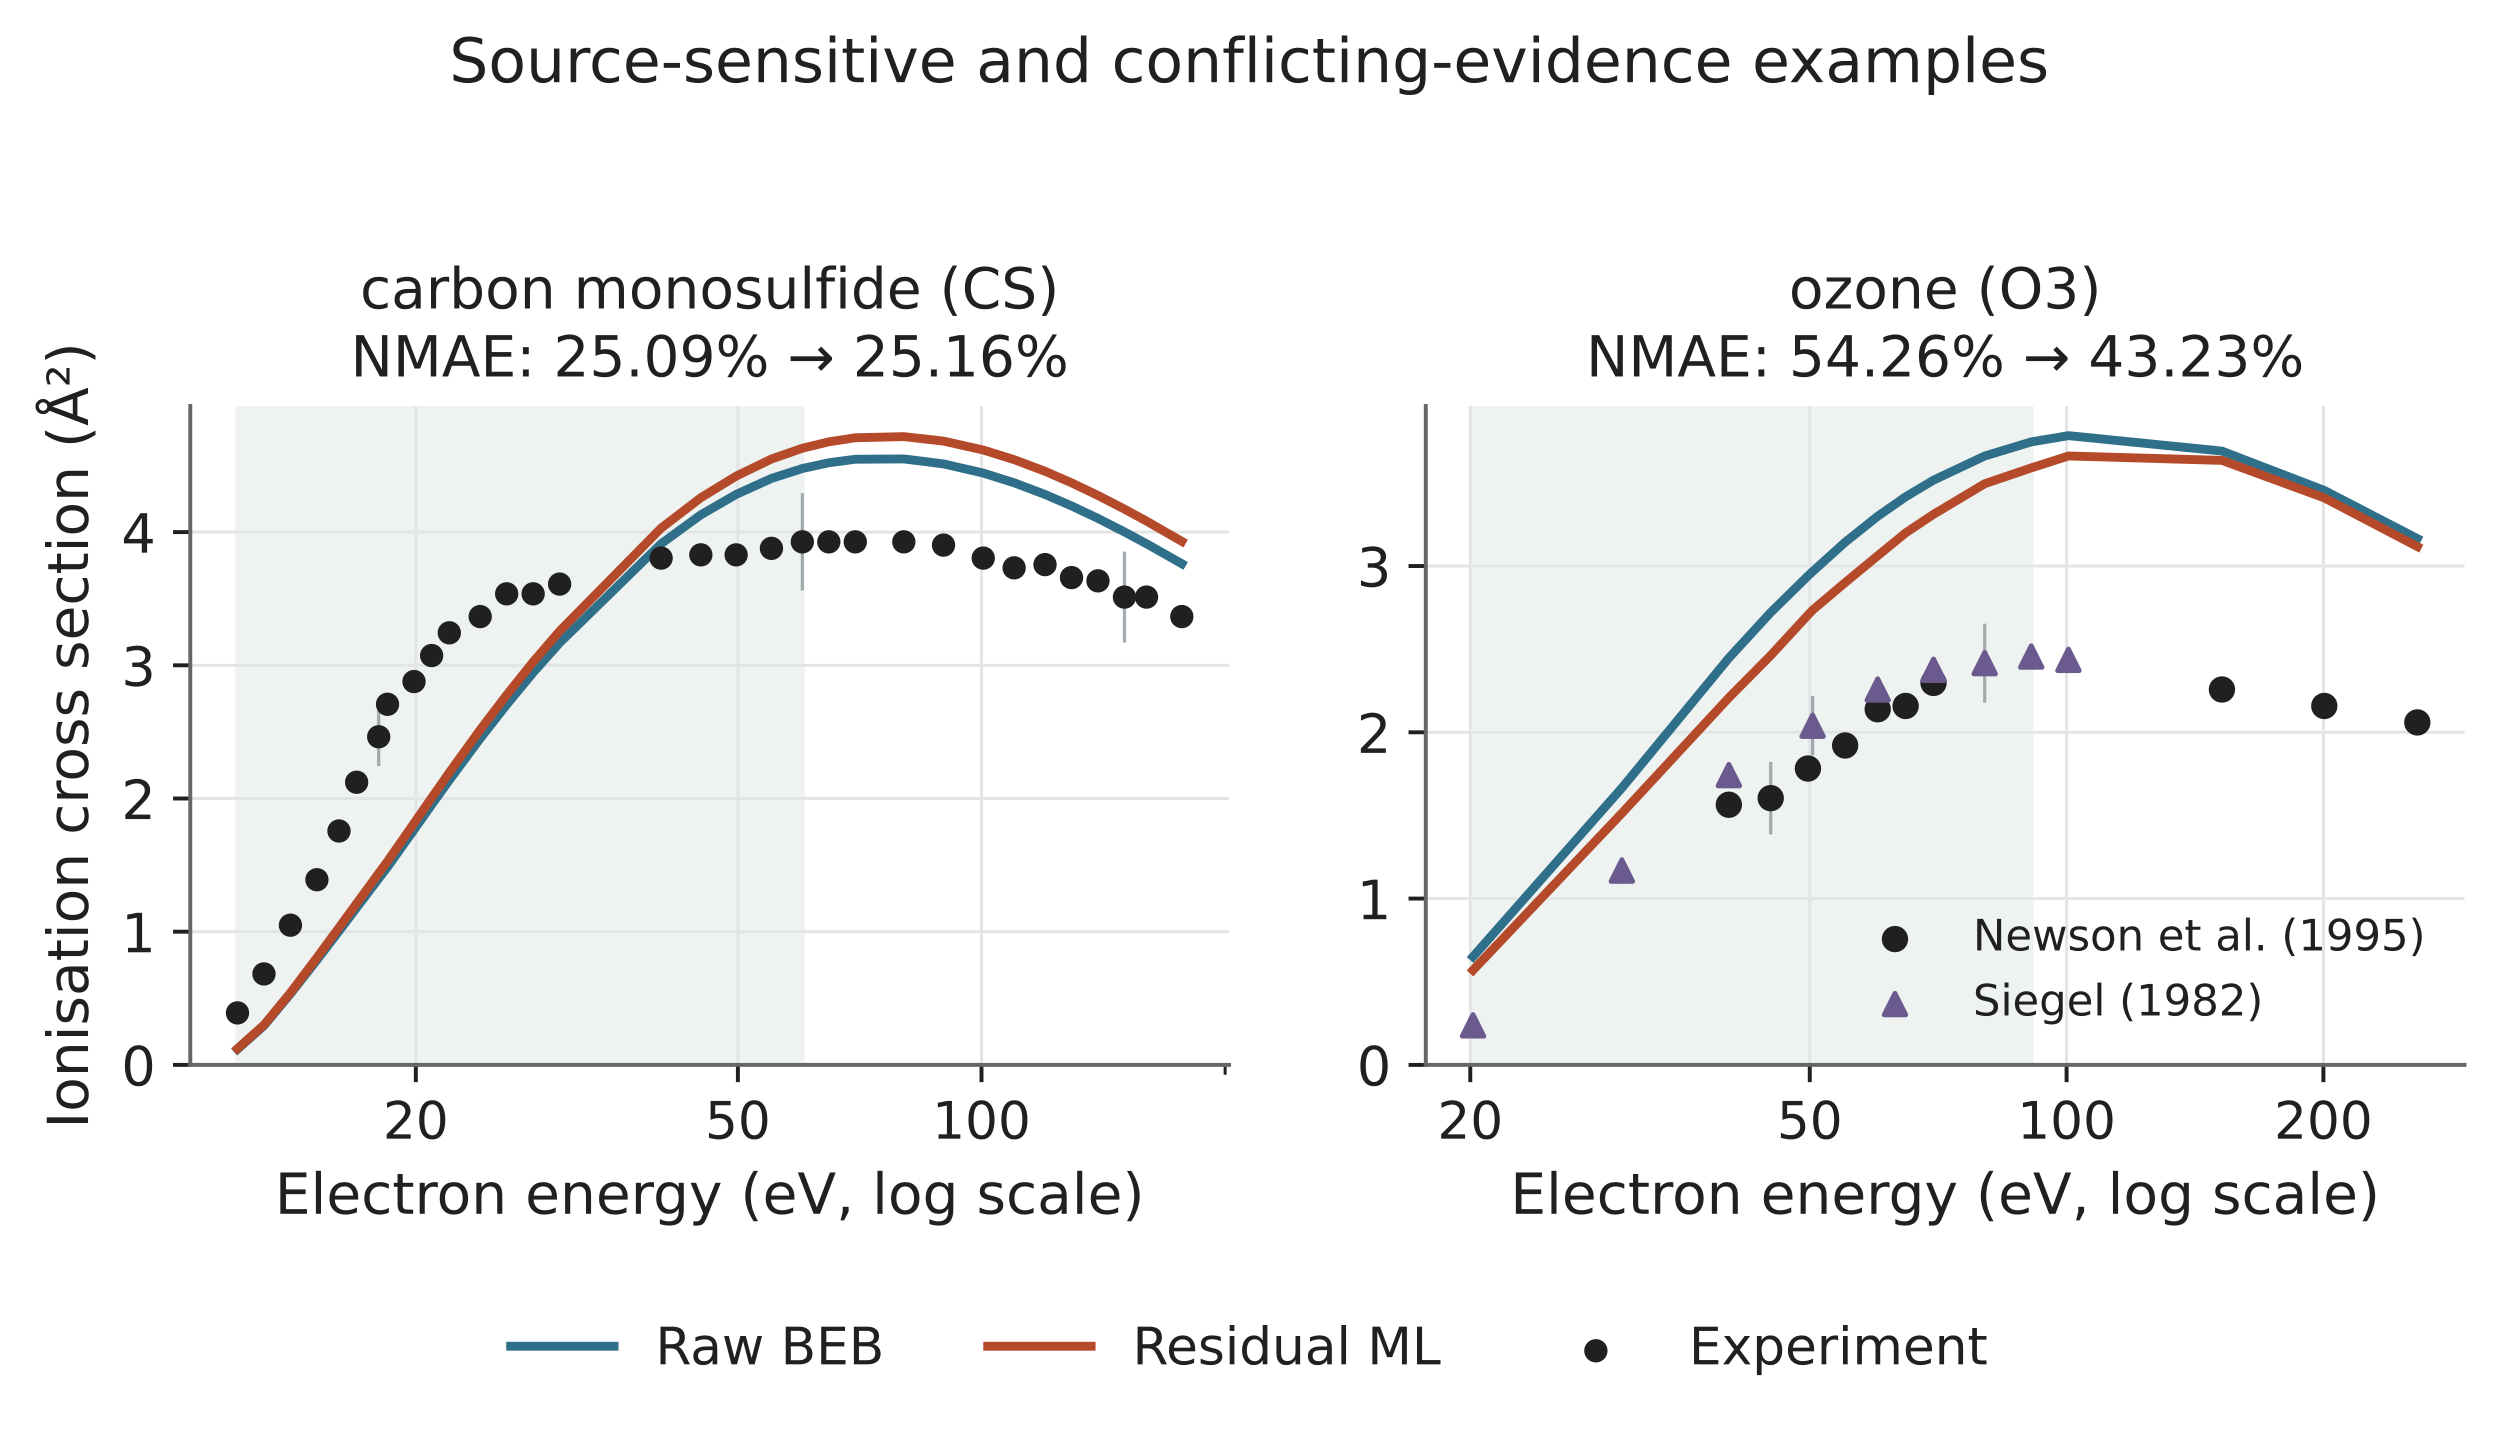
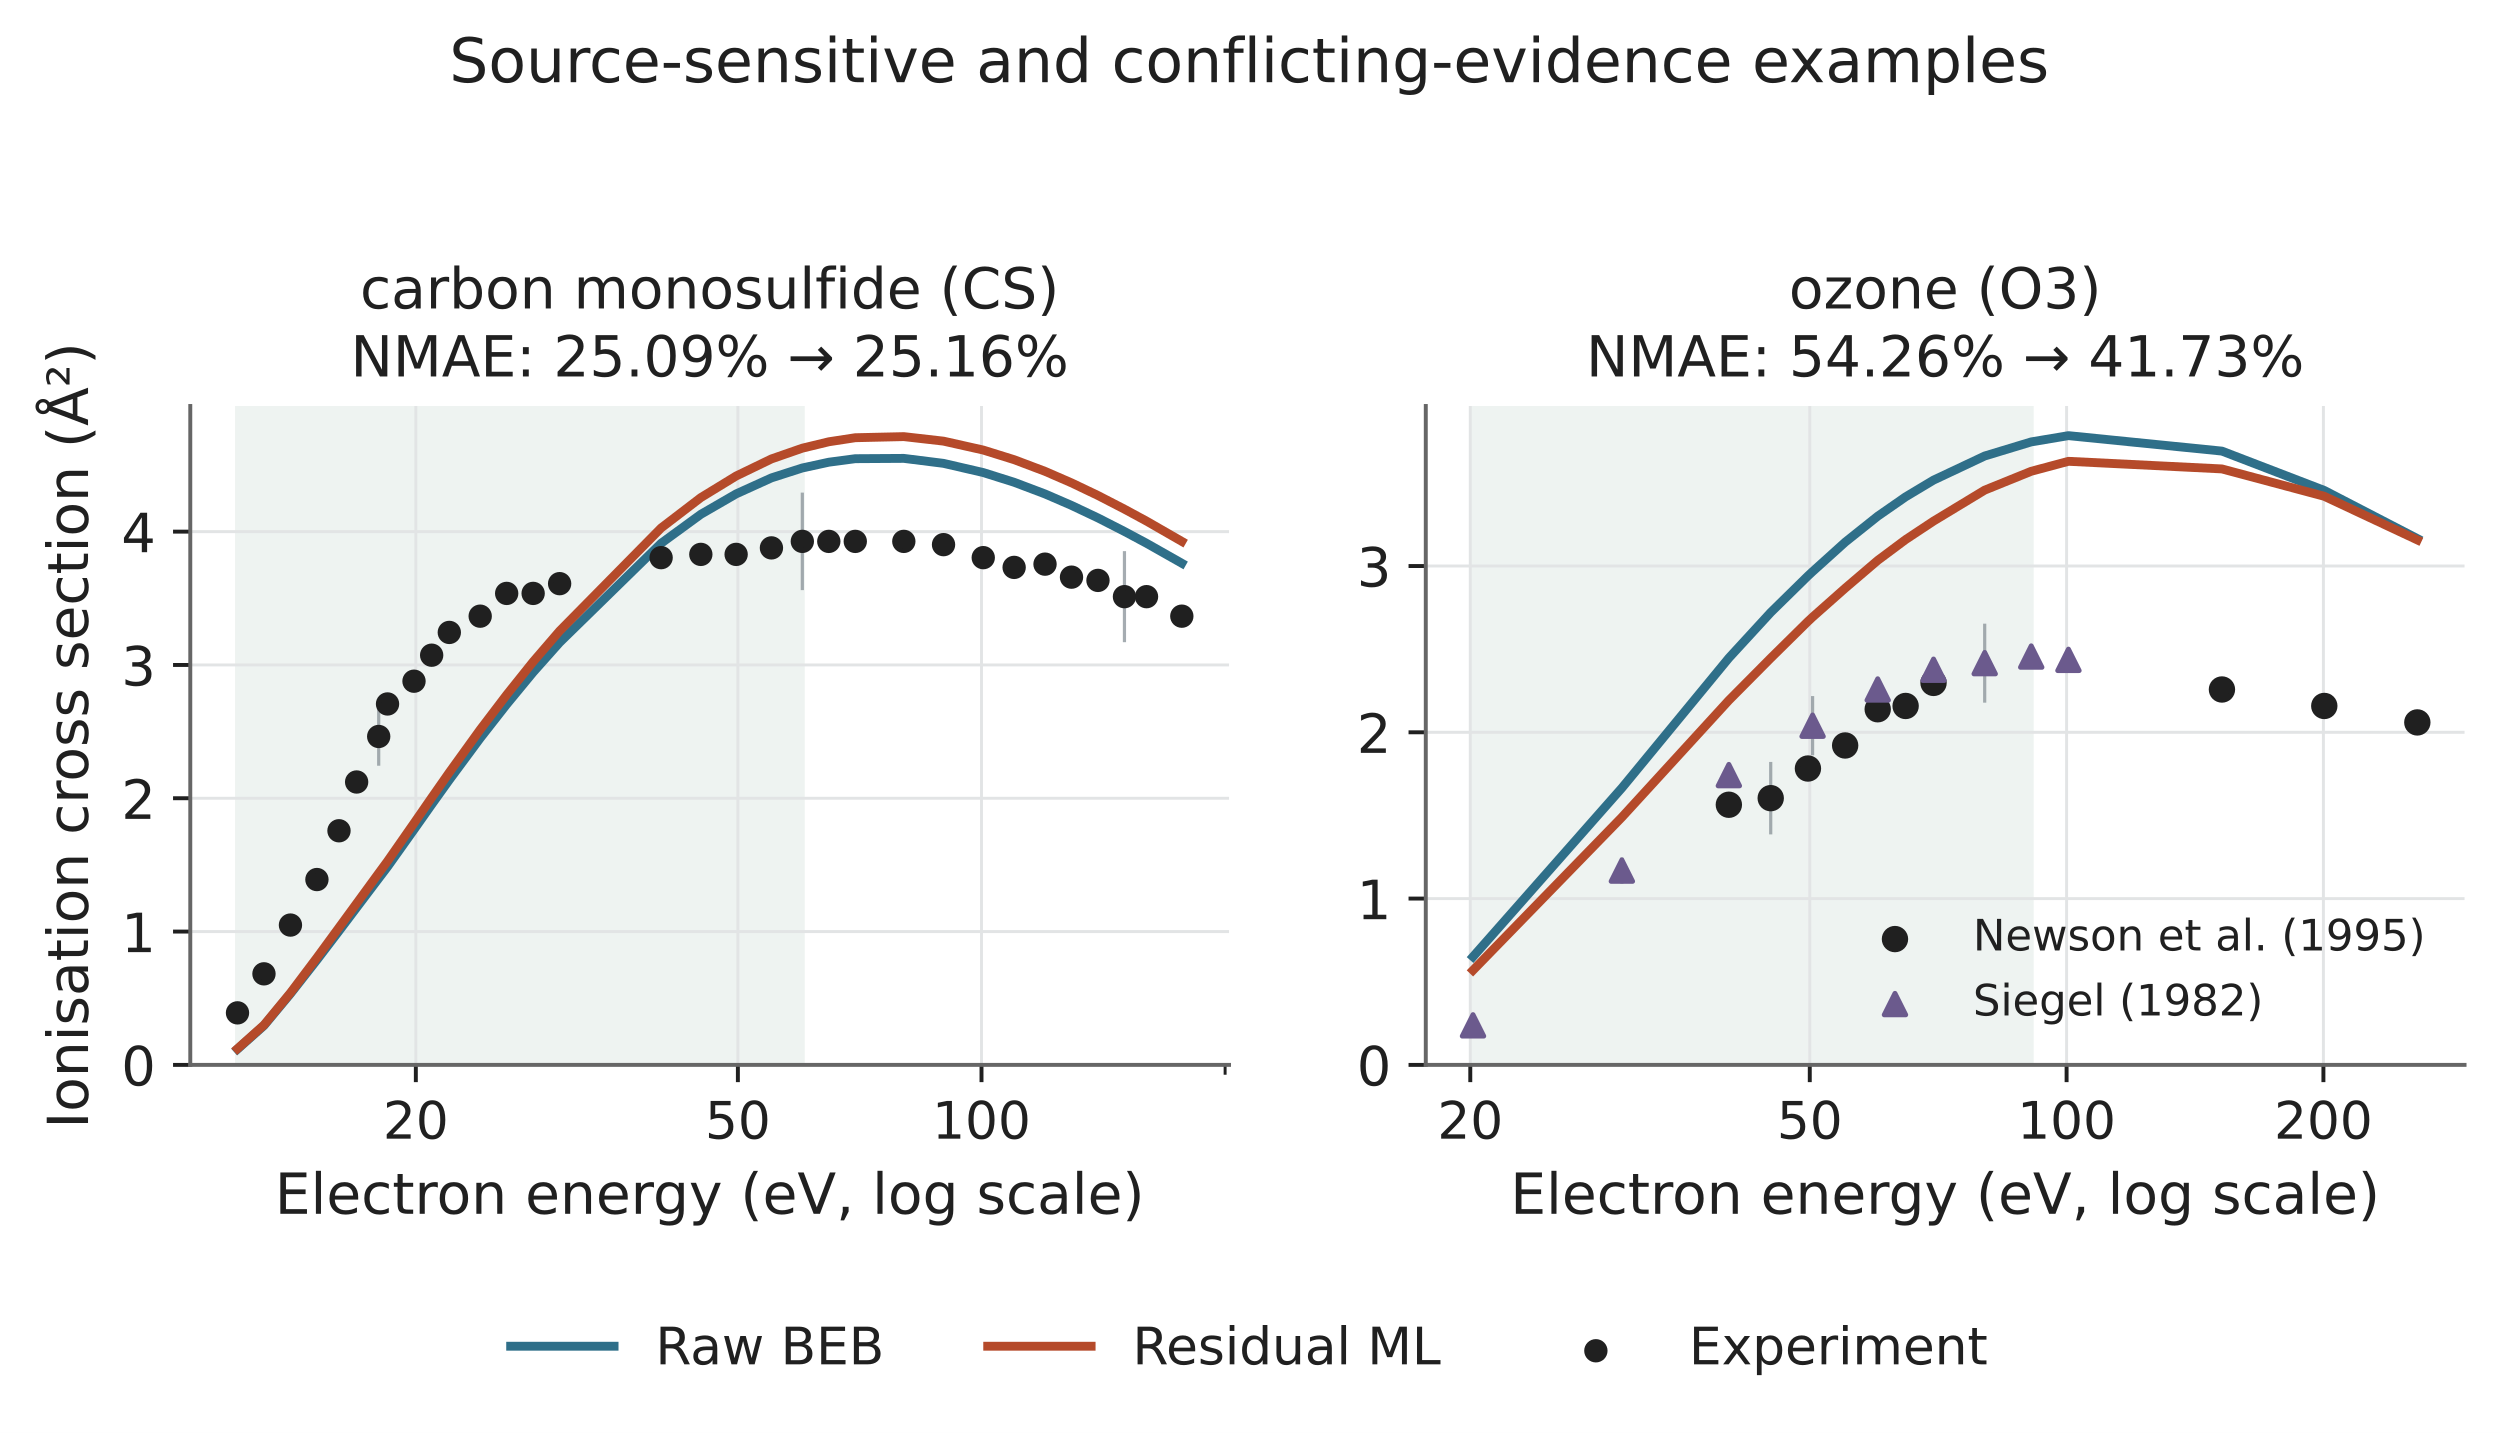
<svg xmlns="http://www.w3.org/2000/svg" xmlns:xlink="http://www.w3.org/1999/xlink" width="507.634pt" height="290.958pt" viewBox="0 0 507.634 290.958" version="1.1">
  <defs>
    <style type="text/css">*{stroke-linejoin: round; stroke-linecap: butt}</style>
  </defs>
  <g id="figure_1">
    <g id="patch_1">
      <path d="M 0 290.958  L 507.634 290.958  L 507.634 0  L 0 0  z " style="fill: #ffffff" />
    </g>
    <g id="axes_1">
      <g id="patch_2">
        <path d="M 38.637 216.228  L 249.56 216.228  L 249.56 82.439  L 38.637 82.439  z " style="fill: #ffffff" />
      </g>
      <g id="patch_3">
-         <path d="M 48.224 216.228  L 162.915 216.228  L 162.915 82.439  L 48.224 82.439  z " clip-path="url(#pb1ad478a74)" style="fill: #eef3f1; stroke: #eef3f1; stroke-linejoin: miter" />
+         <path d="M 48.224 216.228  L 162.915 216.228  L 162.915 82.439  L 48.224 82.439  z " clip-path="url(#pb94eabcd20)" style="fill: #eef3f1; stroke: #eef3f1; stroke-linejoin: miter" />
      </g>
      <g id="matplotlib.axis_1">
        <g id="xtick_1">
          <g id="line2d_1">
-             <path d="M 84.437 216.228  L 84.437 82.439  " clip-path="url(#pb1ad478a74)" style="fill: none; stroke: #e2e4e5; stroke-width: 0.6; stroke-linecap: square" />
+             <path d="M 84.437 216.228  L 84.437 82.439  " clip-path="url(#pb94eabcd20)" style="fill: none; stroke: #e2e4e5; stroke-width: 0.6; stroke-linecap: square" />
          </g>
          <g id="line2d_2">
            <defs>
-               <path id="m451ec11ebb" d="M 0 0  L 0 3.5  " style="stroke: #202020; stroke-width: 0.8" />
+               <path id="m5335be961b" d="M 0 0  L 0 3.5  " style="stroke: #202020; stroke-width: 0.8" />
            </defs>
            <g>
-               <use xlink:href="#m451ec11ebb" x="84.437" y="216.228" style="fill: #202020; stroke: #202020; stroke-width: 0.8" />
+               <use xlink:href="#m5335be961b" x="84.437" y="216.228" style="fill: #202020; stroke: #202020; stroke-width: 0.8" />
            </g>
          </g>
          <g id="text_1">
            <text style="font-size: 10.5px; font-family: 'DejaVu Sans'; text-anchor: middle; fill: #202020" x="84.437" y="231.206" transform="rotate(-0 84.43706 231.2055)">20</text>
          </g>
        </g>
        <g id="xtick_2">
          <g id="line2d_3">
-             <path d="M 149.829 216.228  L 149.829 82.439  " clip-path="url(#pb1ad478a74)" style="fill: none; stroke: #e2e4e5; stroke-width: 0.6; stroke-linecap: square" />
+             <path d="M 149.829 216.228  L 149.829 82.439  " clip-path="url(#pb94eabcd20)" style="fill: none; stroke: #e2e4e5; stroke-width: 0.6; stroke-linecap: square" />
          </g>
          <g id="line2d_4">
            <g>
-               <use xlink:href="#m451ec11ebb" x="149.829" y="216.228" style="fill: #202020; stroke: #202020; stroke-width: 0.8" />
+               <use xlink:href="#m5335be961b" x="149.829" y="216.228" style="fill: #202020; stroke: #202020; stroke-width: 0.8" />
            </g>
          </g>
          <g id="text_2">
            <text style="font-size: 10.5px; font-family: 'DejaVu Sans'; text-anchor: middle; fill: #202020" x="149.829" y="231.206" transform="rotate(-0 149.8294 231.2055)">50</text>
          </g>
        </g>
        <g id="xtick_3">
          <g id="line2d_5">
-             <path d="M 199.297 216.228  L 199.297 82.439  " clip-path="url(#pb1ad478a74)" style="fill: none; stroke: #e2e4e5; stroke-width: 0.6; stroke-linecap: square" />
+             <path d="M 199.297 216.228  L 199.297 82.439  " clip-path="url(#pb94eabcd20)" style="fill: none; stroke: #e2e4e5; stroke-width: 0.6; stroke-linecap: square" />
          </g>
          <g id="line2d_6">
            <g>
-               <use xlink:href="#m451ec11ebb" x="199.297" y="216.228" style="fill: #202020; stroke: #202020; stroke-width: 0.8" />
+               <use xlink:href="#m5335be961b" x="199.297" y="216.228" style="fill: #202020; stroke: #202020; stroke-width: 0.8" />
            </g>
          </g>
          <g id="text_3">
            <text style="font-size: 10.5px; font-family: 'DejaVu Sans'; text-anchor: middle; fill: #202020" x="199.297" y="231.206" transform="rotate(-0 199.2968 231.2055)">100</text>
          </g>
        </g>
        <g id="xtick_4">
          <g id="line2d_7">
            <defs>
-               <path id="m4d60219c49" d="M 0 0  L 0 2  " style="stroke: #202020; stroke-width: 0.6" />
+               <path id="m04a92b3857" d="M 0 0  L 0 2  " style="stroke: #202020; stroke-width: 0.6" />
            </defs>
            <g>
-               <use xlink:href="#m4d60219c49" x="248.764" y="216.228" style="fill: #202020; stroke: #202020; stroke-width: 0.6" />
+               <use xlink:href="#m04a92b3857" x="248.764" y="216.228" style="fill: #202020; stroke: #202020; stroke-width: 0.6" />
            </g>
          </g>
        </g>
        <g id="text_4">
          <text style="font-size: 11.5px; font-family: 'DejaVu Sans'; text-anchor: middle; fill: #202020" x="144.099" y="246.466" transform="rotate(-0 144.0985 246.4662)">Electron energy (eV, log scale)</text>
        </g>
      </g>
      <g id="matplotlib.axis_2">
        <g id="ytick_1">
          <g id="line2d_8">
-             <path d="M 38.637 216.228  L 249.56 216.228  " clip-path="url(#pb1ad478a74)" style="fill: none; stroke: #e2e4e5; stroke-width: 0.6; stroke-linecap: square" />
+             <path d="M 38.637 216.228  L 249.56 216.228  " clip-path="url(#pb94eabcd20)" style="fill: none; stroke: #e2e4e5; stroke-width: 0.6; stroke-linecap: square" />
          </g>
          <g id="line2d_9">
            <defs>
-               <path id="mdf260be64e" d="M 0 0  L -3.5 0  " style="stroke: #202020; stroke-width: 0.8" />
+               <path id="m32a1f7af28" d="M 0 0  L -3.5 0  " style="stroke: #202020; stroke-width: 0.8" />
            </defs>
            <g>
-               <use xlink:href="#mdf260be64e" x="38.637" y="216.228" style="fill: #202020; stroke: #202020; stroke-width: 0.8" />
+               <use xlink:href="#m32a1f7af28" x="38.637" y="216.228" style="fill: #202020; stroke: #202020; stroke-width: 0.8" />
            </g>
          </g>
          <g id="text_5">
            <text style="font-size: 11px; font-family: 'DejaVu Sans'; text-anchor: end; fill: #202020" x="31.637" y="220.407" transform="rotate(-0 31.63668 220.4067)">0</text>
          </g>
        </g>
        <g id="ytick_2">
          <g id="line2d_10">
-             <path d="M 38.637 189.183  L 249.56 189.183  " clip-path="url(#pb1ad478a74)" style="fill: none; stroke: #e2e4e5; stroke-width: 0.6; stroke-linecap: square" />
+             <path d="M 38.637 189.158  L 249.56 189.158  " clip-path="url(#pb94eabcd20)" style="fill: none; stroke: #e2e4e5; stroke-width: 0.6; stroke-linecap: square" />
          </g>
          <g id="line2d_11">
            <g>
-               <use xlink:href="#mdf260be64e" x="38.637" y="189.183" style="fill: #202020; stroke: #202020; stroke-width: 0.8" />
+               <use xlink:href="#m32a1f7af28" x="38.637" y="189.158" style="fill: #202020; stroke: #202020; stroke-width: 0.8" />
            </g>
          </g>
          <g id="text_6">
-             <text style="font-size: 11px; font-family: 'DejaVu Sans'; text-anchor: end; fill: #202020" x="31.637" y="193.361" transform="rotate(-0 31.63668 193.3615)">1</text>
+             <text style="font-size: 11px; font-family: 'DejaVu Sans'; text-anchor: end; fill: #202020" x="31.637" y="193.337" transform="rotate(-0 31.63668 193.3372)">1</text>
          </g>
        </g>
        <g id="ytick_3">
          <g id="line2d_12">
-             <path d="M 38.637 162.138  L 249.56 162.138  " clip-path="url(#pb1ad478a74)" style="fill: none; stroke: #e2e4e5; stroke-width: 0.6; stroke-linecap: square" />
+             <path d="M 38.637 162.089  L 249.56 162.089  " clip-path="url(#pb94eabcd20)" style="fill: none; stroke: #e2e4e5; stroke-width: 0.6; stroke-linecap: square" />
          </g>
          <g id="line2d_13">
            <g>
-               <use xlink:href="#mdf260be64e" x="38.637" y="162.138" style="fill: #202020; stroke: #202020; stroke-width: 0.8" />
+               <use xlink:href="#m32a1f7af28" x="38.637" y="162.089" style="fill: #202020; stroke: #202020; stroke-width: 0.8" />
            </g>
          </g>
          <g id="text_7">
-             <text style="font-size: 11px; font-family: 'DejaVu Sans'; text-anchor: end; fill: #202020" x="31.637" y="166.316" transform="rotate(-0 31.63668 166.3163)">2</text>
+             <text style="font-size: 11px; font-family: 'DejaVu Sans'; text-anchor: end; fill: #202020" x="31.637" y="166.268" transform="rotate(-0 31.63668 166.2676)">2</text>
          </g>
        </g>
        <g id="ytick_4">
          <g id="line2d_14">
-             <path d="M 38.637 135.092  L 249.56 135.092  " clip-path="url(#pb1ad478a74)" style="fill: none; stroke: #e2e4e5; stroke-width: 0.6; stroke-linecap: square" />
+             <path d="M 38.637 135.019  L 249.56 135.019  " clip-path="url(#pb94eabcd20)" style="fill: none; stroke: #e2e4e5; stroke-width: 0.6; stroke-linecap: square" />
          </g>
          <g id="line2d_15">
            <g>
-               <use xlink:href="#mdf260be64e" x="38.637" y="135.092" style="fill: #202020; stroke: #202020; stroke-width: 0.8" />
+               <use xlink:href="#m32a1f7af28" x="38.637" y="135.019" style="fill: #202020; stroke: #202020; stroke-width: 0.8" />
            </g>
          </g>
          <g id="text_8">
-             <text style="font-size: 11px; font-family: 'DejaVu Sans'; text-anchor: end; fill: #202020" x="31.637" y="139.271" transform="rotate(-0 31.63668 139.2711)">3</text>
+             <text style="font-size: 11px; font-family: 'DejaVu Sans'; text-anchor: end; fill: #202020" x="31.637" y="139.198" transform="rotate(-0 31.63668 139.198)">3</text>
          </g>
        </g>
        <g id="ytick_5">
          <g id="line2d_16">
-             <path d="M 38.637 108.047  L 249.56 108.047  " clip-path="url(#pb1ad478a74)" style="fill: none; stroke: #e2e4e5; stroke-width: 0.6; stroke-linecap: square" />
+             <path d="M 38.637 107.95  L 249.56 107.95  " clip-path="url(#pb94eabcd20)" style="fill: none; stroke: #e2e4e5; stroke-width: 0.6; stroke-linecap: square" />
          </g>
          <g id="line2d_17">
            <g>
-               <use xlink:href="#mdf260be64e" x="38.637" y="108.047" style="fill: #202020; stroke: #202020; stroke-width: 0.8" />
+               <use xlink:href="#m32a1f7af28" x="38.637" y="107.95" style="fill: #202020; stroke: #202020; stroke-width: 0.8" />
            </g>
          </g>
          <g id="text_9">
-             <text style="font-size: 11px; font-family: 'DejaVu Sans'; text-anchor: end; fill: #202020" x="31.637" y="112.226" transform="rotate(-0 31.63668 112.2259)">4</text>
+             <text style="font-size: 11px; font-family: 'DejaVu Sans'; text-anchor: end; fill: #202020" x="31.637" y="112.128" transform="rotate(-0 31.63668 112.1285)">4</text>
          </g>
        </g>
        <g id="text_10">
          <text style="font-size: 11.5px; font-family: 'DejaVu Sans'; text-anchor: middle; fill: #202020" x="17.875" y="149.333" transform="rotate(-90 17.87523 149.3333)">Ionisation cross section (Å²)</text>
        </g>
      </g>
      <g id="line2d_18">
-         <path d="M 48.224 213.036  L 53.6 208.262  L 58.976 201.794  L 64.352 194.937  L 68.833 189.064  L 72.416 184.316  L 76.896 178.393  L 78.689 176.041  L 84.065 168.493  L 87.649 163.412  L 91.233 158.414  L 97.505 149.952  L 102.881 143.09  L 108.257 136.577  L 113.634 130.54  L 134.242 110.412  L 142.306 104.534  L 149.474 100.393  L 156.643 97.144  L 162.915 95.131  L 168.291 93.962  L 173.667 93.25  L 183.523 93.187  L 191.587 94.197  L 199.652 96.06  L 205.924 98.035  L 212.196 100.403  L 217.572 102.728  L 222.948 105.271  L 228.325 108.013  L 232.804 110.408  L 239.973 114.466  " clip-path="url(#pb1ad478a74)" style="fill: none; stroke: #2f6f89; stroke-width: 1.8; stroke-linecap: square" />
+         <path d="M 48.224 213.033  L 53.6 208.254  L 58.976 201.781  L 64.352 194.917  L 68.833 189.039  L 72.416 184.288  L 76.896 178.359  L 78.689 176.005  L 84.065 168.45  L 87.649 163.364  L 91.233 158.362  L 97.505 149.892  L 102.881 143.025  L 108.257 136.505  L 113.634 130.462  L 134.242 110.316  L 142.306 104.434  L 149.474 100.289  L 156.643 97.037  L 162.915 95.022  L 168.291 93.852  L 173.667 93.139  L 183.523 93.076  L 191.587 94.087  L 199.652 95.952  L 205.924 97.928  L 212.196 100.298  L 217.572 102.626  L 222.948 105.171  L 228.325 107.916  L 232.804 110.313  L 239.973 114.374  " clip-path="url(#pb94eabcd20)" style="fill: none; stroke: #2f6f89; stroke-width: 1.8; stroke-linecap: square" />
      </g>
      <g id="line2d_19">
-         <path d="M 48.224 212.928  L 53.6 208.109  L 58.976 201.584  L 64.352 194.452  L 68.833 188.345  L 72.416 183.446  L 76.896 177.318  L 78.689 174.883  L 84.065 167.169  L 87.649 161.989  L 91.233 156.867  L 97.505 148.176  L 102.881 141.114  L 108.257 134.393  L 113.634 128.15  L 134.242 107.237  L 142.306 101.063  L 149.474 96.676  L 156.643 93.204  L 162.915 91.016  L 168.291 89.714  L 173.667 88.886  L 183.523 88.658  L 191.587 89.573  L 199.652 91.378  L 205.924 93.332  L 212.196 95.698  L 217.572 98.037  L 222.948 100.604  L 228.325 103.382  L 232.804 105.809  L 239.973 109.935  " clip-path="url(#pb1ad478a74)" style="fill: none; stroke: #b54a2a; stroke-width: 1.8; stroke-linecap: square" />
+         <path d="M 48.224 212.933  L 53.6 208.127  L 58.976 201.602  L 64.352 194.459  L 68.833 188.345  L 72.416 183.44  L 76.896 177.305  L 78.689 174.868  L 84.065 167.153  L 87.649 161.971  L 91.233 156.846  L 97.505 148.15  L 102.881 141.085  L 108.257 134.362  L 113.634 128.119  L 134.242 107.209  L 142.306 101.038  L 149.474 96.654  L 156.643 93.187  L 162.915 91.003  L 168.291 89.704  L 173.667 88.88  L 183.523 88.657  L 191.587 89.577  L 199.652 91.386  L 205.924 93.341  L 212.196 95.707  L 217.572 98.046  L 222.948 100.612  L 228.325 103.388  L 232.804 105.813  L 239.973 109.935  " clip-path="url(#pb94eabcd20)" style="fill: none; stroke: #b54a2a; stroke-width: 1.8; stroke-linecap: square" />
      </g>
      <g id="patch_4">
        <path d="M 38.637 216.228  L 38.637 82.439  " style="fill: none; stroke: #666666; stroke-width: 0.8; stroke-linejoin: miter; stroke-linecap: square" />
      </g>
      <g id="patch_5">
        <path d="M 38.637 216.228  L 249.56 216.228  " style="fill: none; stroke: #666666; stroke-width: 0.8; stroke-linejoin: miter; stroke-linecap: square" />
      </g>
      <g id="LineCollection_1">
-         <path d="M 76.896 155.541  L 76.896 143.668  " clip-path="url(#pb1ad478a74)" style="fill: none; stroke: #879097; stroke-opacity: 0.75; stroke-width: 0.65" />
-         <path d="M 162.915 119.921  L 162.915 100.131  " clip-path="url(#pb1ad478a74)" style="fill: none; stroke: #879097; stroke-opacity: 0.75; stroke-width: 0.65" />
-         <path d="M 228.325 130.475  L 228.325 112.005  " clip-path="url(#pb1ad478a74)" style="fill: none; stroke: #879097; stroke-opacity: 0.75; stroke-width: 0.65" />
-         <path d="M 239.973 125.858  L 239.973 124.538  " clip-path="url(#pb1ad478a74)" style="fill: none; stroke: #879097; stroke-opacity: 0.75; stroke-width: 0.65" />
+         <path d="M 76.896 155.487  L 76.896 143.602  " clip-path="url(#pb94eabcd20)" style="fill: none; stroke: #879097; stroke-opacity: 0.75; stroke-width: 0.65" />
+         <path d="M 162.915 119.834  L 162.915 100.027  " clip-path="url(#pb94eabcd20)" style="fill: none; stroke: #879097; stroke-opacity: 0.75; stroke-width: 0.65" />
+         <path d="M 228.325 130.398  L 228.325 111.911  " clip-path="url(#pb94eabcd20)" style="fill: none; stroke: #879097; stroke-opacity: 0.75; stroke-width: 0.65" />
+         <path d="M 239.973 125.776  L 239.973 124.456  " clip-path="url(#pb94eabcd20)" style="fill: none; stroke: #879097; stroke-opacity: 0.75; stroke-width: 0.65" />
      </g>
      <g id="text_11">
        <text style="font-size: 11.5px; font-family: 'DejaVu Sans'; fill: #202020" transform="translate(73.10128 62.63643)">carbon monosulfide (CS)</text>
        <text style="font-size: 11.5px; font-family: 'DejaVu Sans'; fill: #202020" transform="translate(71.18222 76.43867)">NMAE: 25.09% → 25.16%</text>
      </g>
      <g id="PathCollection_1">
        <defs>
-           <path id="m3906316125" d="M 0 1.871  C 0.496 1.871 0.972 1.674 1.323 1.323  C 1.674 0.972 1.871 0.496 1.871 0  C 1.871 -0.496 1.674 -0.972 1.323 -1.323  C 0.972 -1.674 0.496 -1.871 0 -1.871  C -0.496 -1.871 -0.972 -1.674 -1.323 -1.323  C -1.674 -0.972 -1.871 -0.496 -1.871 0  C -1.871 0.496 -1.674 0.972 -1.323 1.323  C -0.972 1.674 -0.496 1.871 0 1.871  z " style="stroke: #202020" />
+           <path id="m51b4a40441" d="M 0 1.871  C 0.496 1.871 0.972 1.674 1.323 1.323  C 1.674 0.972 1.871 0.496 1.871 0  C 1.871 -0.496 1.674 -0.972 1.323 -1.323  C 0.972 -1.674 0.496 -1.871 0 -1.871  C -0.496 -1.871 -0.972 -1.674 -1.323 -1.323  C -1.674 -0.972 -1.871 -0.496 -1.871 0  C -1.871 0.496 -1.674 0.972 -1.323 1.323  C -0.972 1.674 -0.496 1.871 0 1.871  z " style="stroke: #202020" />
        </defs>
-         <g clip-path="url(#pb1ad478a74)">
-           <use xlink:href="#m3906316125" x="48.224" y="205.674" style="fill: #202020; stroke: #202020" />
-           <use xlink:href="#m3906316125" x="53.6" y="197.758" style="fill: #202020; stroke: #202020" />
-           <use xlink:href="#m3906316125" x="58.976" y="187.864" style="fill: #202020; stroke: #202020" />
-           <use xlink:href="#m3906316125" x="64.352" y="178.629" style="fill: #202020; stroke: #202020" />
-           <use xlink:href="#m3906316125" x="68.833" y="168.734" style="fill: #202020; stroke: #202020" />
-           <use xlink:href="#m3906316125" x="72.416" y="158.839" style="fill: #202020; stroke: #202020" />
-           <use xlink:href="#m3906316125" x="76.896" y="149.605" style="fill: #202020; stroke: #202020" />
-           <use xlink:href="#m3906316125" x="78.689" y="143.008" style="fill: #202020; stroke: #202020" />
-           <use xlink:href="#m3906316125" x="84.065" y="138.391" style="fill: #202020; stroke: #202020" />
-           <use xlink:href="#m3906316125" x="87.649" y="133.113" style="fill: #202020; stroke: #202020" />
-           <use xlink:href="#m3906316125" x="91.233" y="128.496" style="fill: #202020; stroke: #202020" />
-           <use xlink:href="#m3906316125" x="97.505" y="125.198" style="fill: #202020; stroke: #202020" />
-           <use xlink:href="#m3906316125" x="102.881" y="120.58" style="fill: #202020; stroke: #202020" />
-           <use xlink:href="#m3906316125" x="108.257" y="120.58" style="fill: #202020; stroke: #202020" />
-           <use xlink:href="#m3906316125" x="113.634" y="118.601" style="fill: #202020; stroke: #202020" />
-           <use xlink:href="#m3906316125" x="134.242" y="113.324" style="fill: #202020; stroke: #202020" />
-           <use xlink:href="#m3906316125" x="142.306" y="112.665" style="fill: #202020; stroke: #202020" />
-           <use xlink:href="#m3906316125" x="149.474" y="112.665" style="fill: #202020; stroke: #202020" />
-           <use xlink:href="#m3906316125" x="156.643" y="111.345" style="fill: #202020; stroke: #202020" />
-           <use xlink:href="#m3906316125" x="162.915" y="110.026" style="fill: #202020; stroke: #202020" />
-           <use xlink:href="#m3906316125" x="168.291" y="110.026" style="fill: #202020; stroke: #202020" />
-           <use xlink:href="#m3906316125" x="173.667" y="110.026" style="fill: #202020; stroke: #202020" />
-           <use xlink:href="#m3906316125" x="183.523" y="110.026" style="fill: #202020; stroke: #202020" />
-           <use xlink:href="#m3906316125" x="191.587" y="110.686" style="fill: #202020; stroke: #202020" />
-           <use xlink:href="#m3906316125" x="199.652" y="113.324" style="fill: #202020; stroke: #202020" />
-           <use xlink:href="#m3906316125" x="205.924" y="115.303" style="fill: #202020; stroke: #202020" />
-           <use xlink:href="#m3906316125" x="212.196" y="114.643" style="fill: #202020; stroke: #202020" />
-           <use xlink:href="#m3906316125" x="217.572" y="117.282" style="fill: #202020; stroke: #202020" />
-           <use xlink:href="#m3906316125" x="222.948" y="117.942" style="fill: #202020; stroke: #202020" />
-           <use xlink:href="#m3906316125" x="228.325" y="121.24" style="fill: #202020; stroke: #202020" />
-           <use xlink:href="#m3906316125" x="232.804" y="121.24" style="fill: #202020; stroke: #202020" />
-           <use xlink:href="#m3906316125" x="239.973" y="125.198" style="fill: #202020; stroke: #202020" />
+         <g clip-path="url(#pb94eabcd20)">
+           <use xlink:href="#m51b4a40441" x="48.224" y="205.664" style="fill: #202020; stroke: #202020" />
+           <use xlink:href="#m51b4a40441" x="53.6" y="197.741" style="fill: #202020; stroke: #202020" />
+           <use xlink:href="#m51b4a40441" x="58.976" y="187.838" style="fill: #202020; stroke: #202020" />
+           <use xlink:href="#m51b4a40441" x="64.352" y="178.595" style="fill: #202020; stroke: #202020" />
+           <use xlink:href="#m51b4a40441" x="68.833" y="168.691" style="fill: #202020; stroke: #202020" />
+           <use xlink:href="#m51b4a40441" x="72.416" y="158.788" style="fill: #202020; stroke: #202020" />
+           <use xlink:href="#m51b4a40441" x="76.896" y="149.545" style="fill: #202020; stroke: #202020" />
+           <use xlink:href="#m51b4a40441" x="78.689" y="142.942" style="fill: #202020; stroke: #202020" />
+           <use xlink:href="#m51b4a40441" x="84.065" y="138.32" style="fill: #202020; stroke: #202020" />
+           <use xlink:href="#m51b4a40441" x="87.649" y="133.039" style="fill: #202020; stroke: #202020" />
+           <use xlink:href="#m51b4a40441" x="91.233" y="128.417" style="fill: #202020; stroke: #202020" />
+           <use xlink:href="#m51b4a40441" x="97.505" y="125.116" style="fill: #202020; stroke: #202020" />
+           <use xlink:href="#m51b4a40441" x="102.881" y="120.494" style="fill: #202020; stroke: #202020" />
+           <use xlink:href="#m51b4a40441" x="108.257" y="120.494" style="fill: #202020; stroke: #202020" />
+           <use xlink:href="#m51b4a40441" x="113.634" y="118.513" style="fill: #202020; stroke: #202020" />
+           <use xlink:href="#m51b4a40441" x="134.242" y="113.232" style="fill: #202020; stroke: #202020" />
+           <use xlink:href="#m51b4a40441" x="142.306" y="112.571" style="fill: #202020; stroke: #202020" />
+           <use xlink:href="#m51b4a40441" x="149.474" y="112.571" style="fill: #202020; stroke: #202020" />
+           <use xlink:href="#m51b4a40441" x="156.643" y="111.251" style="fill: #202020; stroke: #202020" />
+           <use xlink:href="#m51b4a40441" x="162.915" y="109.93" style="fill: #202020; stroke: #202020" />
+           <use xlink:href="#m51b4a40441" x="168.291" y="109.93" style="fill: #202020; stroke: #202020" />
+           <use xlink:href="#m51b4a40441" x="173.667" y="109.93" style="fill: #202020; stroke: #202020" />
+           <use xlink:href="#m51b4a40441" x="183.523" y="109.93" style="fill: #202020; stroke: #202020" />
+           <use xlink:href="#m51b4a40441" x="191.587" y="110.591" style="fill: #202020; stroke: #202020" />
+           <use xlink:href="#m51b4a40441" x="199.652" y="113.232" style="fill: #202020; stroke: #202020" />
+           <use xlink:href="#m51b4a40441" x="205.924" y="115.212" style="fill: #202020; stroke: #202020" />
+           <use xlink:href="#m51b4a40441" x="212.196" y="114.552" style="fill: #202020; stroke: #202020" />
+           <use xlink:href="#m51b4a40441" x="217.572" y="117.193" style="fill: #202020; stroke: #202020" />
+           <use xlink:href="#m51b4a40441" x="222.948" y="117.853" style="fill: #202020; stroke: #202020" />
+           <use xlink:href="#m51b4a40441" x="228.325" y="121.154" style="fill: #202020; stroke: #202020" />
+           <use xlink:href="#m51b4a40441" x="232.804" y="121.154" style="fill: #202020; stroke: #202020" />
+           <use xlink:href="#m51b4a40441" x="239.973" y="125.116" style="fill: #202020; stroke: #202020" />
        </g>
      </g>
    </g>
    <g id="axes_2">
      <g id="patch_6">
        <path d="M 289.51 216.228  L 500.434 216.228  L 500.434 82.439  L 289.51 82.439  z " style="fill: #ffffff" />
      </g>
      <g id="patch_7">
-         <path d="M 299.098 216.228  L 412.447 216.228  L 412.447 82.439  L 299.098 82.439  z " clip-path="url(#pc94ae92666)" style="fill: #eef3f1; stroke: #eef3f1; stroke-linejoin: miter" />
+         <path d="M 299.098 216.228  L 412.447 216.228  L 412.447 82.439  L 299.098 82.439  z " clip-path="url(#p7144de1bd0)" style="fill: #eef3f1; stroke: #eef3f1; stroke-linejoin: miter" />
      </g>
      <g id="matplotlib.axis_3">
        <g id="xtick_5">
          <g id="line2d_20">
-             <path d="M 298.546 216.228  L 298.546 82.439  " clip-path="url(#pc94ae92666)" style="fill: none; stroke: #e2e4e5; stroke-width: 0.6; stroke-linecap: square" />
+             <path d="M 298.546 216.228  L 298.546 82.439  " clip-path="url(#p7144de1bd0)" style="fill: none; stroke: #e2e4e5; stroke-width: 0.6; stroke-linecap: square" />
          </g>
          <g id="line2d_21">
            <g>
-               <use xlink:href="#m451ec11ebb" x="298.546" y="216.228" style="fill: #202020; stroke: #202020; stroke-width: 0.8" />
+               <use xlink:href="#m5335be961b" x="298.546" y="216.228" style="fill: #202020; stroke: #202020; stroke-width: 0.8" />
            </g>
          </g>
          <g id="text_12">
            <text style="font-size: 10.5px; font-family: 'DejaVu Sans'; text-anchor: middle; fill: #202020" x="298.546" y="231.206" transform="rotate(-0 298.5457 231.2055)">20</text>
          </g>
        </g>
        <g id="xtick_6">
          <g id="line2d_22">
-             <path d="M 367.481 216.228  L 367.481 82.439  " clip-path="url(#pc94ae92666)" style="fill: none; stroke: #e2e4e5; stroke-width: 0.6; stroke-linecap: square" />
+             <path d="M 367.481 216.228  L 367.481 82.439  " clip-path="url(#p7144de1bd0)" style="fill: none; stroke: #e2e4e5; stroke-width: 0.6; stroke-linecap: square" />
          </g>
          <g id="line2d_23">
            <g>
-               <use xlink:href="#m451ec11ebb" x="367.481" y="216.228" style="fill: #202020; stroke: #202020; stroke-width: 0.8" />
+               <use xlink:href="#m5335be961b" x="367.481" y="216.228" style="fill: #202020; stroke: #202020; stroke-width: 0.8" />
            </g>
          </g>
          <g id="text_13">
            <text style="font-size: 10.5px; font-family: 'DejaVu Sans'; text-anchor: middle; fill: #202020" x="367.481" y="231.206" transform="rotate(-0 367.4814 231.2055)">50</text>
          </g>
        </g>
        <g id="xtick_7">
          <g id="line2d_24">
-             <path d="M 419.629 216.228  L 419.629 82.439  " clip-path="url(#pc94ae92666)" style="fill: none; stroke: #e2e4e5; stroke-width: 0.6; stroke-linecap: square" />
+             <path d="M 419.629 216.228  L 419.629 82.439  " clip-path="url(#p7144de1bd0)" style="fill: none; stroke: #e2e4e5; stroke-width: 0.6; stroke-linecap: square" />
          </g>
          <g id="line2d_25">
            <g>
-               <use xlink:href="#m451ec11ebb" x="419.629" y="216.228" style="fill: #202020; stroke: #202020; stroke-width: 0.8" />
+               <use xlink:href="#m5335be961b" x="419.629" y="216.228" style="fill: #202020; stroke: #202020; stroke-width: 0.8" />
            </g>
          </g>
          <g id="text_14">
            <text style="font-size: 10.5px; font-family: 'DejaVu Sans'; text-anchor: middle; fill: #202020" x="419.629" y="231.206" transform="rotate(-0 419.6292 231.2055)">100</text>
          </g>
        </g>
        <g id="xtick_8">
          <g id="line2d_26">
-             <path d="M 471.777 216.228  L 471.777 82.439  " clip-path="url(#pc94ae92666)" style="fill: none; stroke: #e2e4e5; stroke-width: 0.6; stroke-linecap: square" />
+             <path d="M 471.777 216.228  L 471.777 82.439  " clip-path="url(#p7144de1bd0)" style="fill: none; stroke: #e2e4e5; stroke-width: 0.6; stroke-linecap: square" />
          </g>
          <g id="line2d_27">
            <g>
-               <use xlink:href="#m451ec11ebb" x="471.777" y="216.228" style="fill: #202020; stroke: #202020; stroke-width: 0.8" />
+               <use xlink:href="#m5335be961b" x="471.777" y="216.228" style="fill: #202020; stroke: #202020; stroke-width: 0.8" />
            </g>
          </g>
          <g id="text_15">
            <text style="font-size: 10.5px; font-family: 'DejaVu Sans'; text-anchor: middle; fill: #202020" x="471.777" y="231.206" transform="rotate(-0 471.7771 231.2055)">200</text>
          </g>
        </g>
        <g id="text_16">
          <text style="font-size: 11.5px; font-family: 'DejaVu Sans'; text-anchor: middle; fill: #202020" x="394.972" y="246.466" transform="rotate(-0 394.9722 246.4662)">Electron energy (eV, log scale)</text>
        </g>
      </g>
      <g id="matplotlib.axis_4">
        <g id="ytick_6">
          <g id="line2d_28">
-             <path d="M 289.51 216.228  L 500.434 216.228  " clip-path="url(#pc94ae92666)" style="fill: none; stroke: #e2e4e5; stroke-width: 0.6; stroke-linecap: square" />
+             <path d="M 289.51 216.228  L 500.434 216.228  " clip-path="url(#p7144de1bd0)" style="fill: none; stroke: #e2e4e5; stroke-width: 0.6; stroke-linecap: square" />
          </g>
          <g id="line2d_29">
            <g>
-               <use xlink:href="#mdf260be64e" x="289.51" y="216.228" style="fill: #202020; stroke: #202020; stroke-width: 0.8" />
+               <use xlink:href="#m32a1f7af28" x="289.51" y="216.228" style="fill: #202020; stroke: #202020; stroke-width: 0.8" />
            </g>
          </g>
          <g id="text_17">
            <text style="font-size: 11px; font-family: 'DejaVu Sans'; text-anchor: end; fill: #202020" x="282.51" y="220.407" transform="rotate(-0 282.5103 220.4067)">0</text>
          </g>
        </g>
        <g id="ytick_7">
          <g id="line2d_30">
-             <path d="M 289.51 182.463  L 500.434 182.463  " clip-path="url(#pc94ae92666)" style="fill: none; stroke: #e2e4e5; stroke-width: 0.6; stroke-linecap: square" />
+             <path d="M 289.51 182.463  L 500.434 182.463  " clip-path="url(#p7144de1bd0)" style="fill: none; stroke: #e2e4e5; stroke-width: 0.6; stroke-linecap: square" />
          </g>
          <g id="line2d_31">
            <g>
-               <use xlink:href="#mdf260be64e" x="289.51" y="182.463" style="fill: #202020; stroke: #202020; stroke-width: 0.8" />
+               <use xlink:href="#m32a1f7af28" x="289.51" y="182.463" style="fill: #202020; stroke: #202020; stroke-width: 0.8" />
            </g>
          </g>
          <g id="text_18">
            <text style="font-size: 11px; font-family: 'DejaVu Sans'; text-anchor: end; fill: #202020" x="282.51" y="186.641" transform="rotate(-0 282.5103 186.6412)">1</text>
          </g>
        </g>
        <g id="ytick_8">
          <g id="line2d_32">
-             <path d="M 289.51 148.697  L 500.434 148.697  " clip-path="url(#pc94ae92666)" style="fill: none; stroke: #e2e4e5; stroke-width: 0.6; stroke-linecap: square" />
+             <path d="M 289.51 148.697  L 500.434 148.697  " clip-path="url(#p7144de1bd0)" style="fill: none; stroke: #e2e4e5; stroke-width: 0.6; stroke-linecap: square" />
          </g>
          <g id="line2d_33">
            <g>
-               <use xlink:href="#mdf260be64e" x="289.51" y="148.697" style="fill: #202020; stroke: #202020; stroke-width: 0.8" />
+               <use xlink:href="#m32a1f7af28" x="289.51" y="148.697" style="fill: #202020; stroke: #202020; stroke-width: 0.8" />
            </g>
          </g>
          <g id="text_19">
            <text style="font-size: 11px; font-family: 'DejaVu Sans'; text-anchor: end; fill: #202020" x="282.51" y="152.876" transform="rotate(-0 282.5103 152.8757)">2</text>
          </g>
        </g>
        <g id="ytick_9">
          <g id="line2d_34">
-             <path d="M 289.51 114.932  L 500.434 114.932  " clip-path="url(#pc94ae92666)" style="fill: none; stroke: #e2e4e5; stroke-width: 0.6; stroke-linecap: square" />
+             <path d="M 289.51 114.932  L 500.434 114.932  " clip-path="url(#p7144de1bd0)" style="fill: none; stroke: #e2e4e5; stroke-width: 0.6; stroke-linecap: square" />
          </g>
          <g id="line2d_35">
            <g>
-               <use xlink:href="#mdf260be64e" x="289.51" y="114.932" style="fill: #202020; stroke: #202020; stroke-width: 0.8" />
+               <use xlink:href="#m32a1f7af28" x="289.51" y="114.932" style="fill: #202020; stroke: #202020; stroke-width: 0.8" />
            </g>
          </g>
          <g id="text_20">
            <text style="font-size: 11px; font-family: 'DejaVu Sans'; text-anchor: end; fill: #202020" x="282.51" y="119.11" transform="rotate(-0 282.5103 119.1102)">3</text>
          </g>
        </g>
      </g>
      <g id="line2d_36">
-         <path d="M 299.098 194.266  L 329.324 160.004  L 351.049 133.61  L 359.551 124.357  L 367.107 116.939  L 368.052 116.061  L 374.664 110.094  L 381.276 104.817  L 386.943 100.882  L 392.611 97.487  L 403.001 92.592  L 412.447 89.727  L 420.004 88.459  L 451.174 91.599  L 471.955 99.584  L 490.847 109.366  " clip-path="url(#pc94ae92666)" style="fill: none; stroke: #2f6f89; stroke-width: 1.8; stroke-linecap: square" />
+         <path d="M 299.098 194.266  L 329.324 160.004  L 351.049 133.61  L 359.551 124.357  L 367.107 116.939  L 368.052 116.061  L 374.664 110.094  L 381.276 104.817  L 386.943 100.882  L 392.611 97.487  L 403.001 92.592  L 412.447 89.727  L 420.004 88.459  L 451.174 91.599  L 471.955 99.584  L 490.847 109.366  " clip-path="url(#p7144de1bd0)" style="fill: none; stroke: #2f6f89; stroke-width: 1.8; stroke-linecap: square" />
      </g>
      <g id="line2d_37">
-         <path d="M 299.098 196.999  L 329.324 165.128  L 351.049 141.673  L 359.551 133.085  L 367.107 124.886  L 368.052 123.887  L 374.664 118.293  L 381.276 112.842  L 386.943 108.205  L 392.611 104.431  L 403.001 98.22  L 412.447 95.008  L 420.004 92.59  L 451.174 93.488  L 471.955 101.102  L 490.847 110.985  " clip-path="url(#pc94ae92666)" style="fill: none; stroke: #b54a2a; stroke-width: 1.8; stroke-linecap: square" />
+         <path d="M 299.098 197.011  L 329.324 165.944  L 351.049 142.205  L 359.551 133.636  L 367.107 126.181  L 368.052 125.296  L 374.664 119.439  L 381.276 113.791  L 386.943 109.564  L 392.611 105.81  L 403.001 99.52  L 412.447 95.695  L 420.004 93.671  L 451.174 95.218  L 471.955 100.779  L 490.847 109.636  " clip-path="url(#p7144de1bd0)" style="fill: none; stroke: #b54a2a; stroke-width: 1.8; stroke-linecap: square" />
      </g>
      <g id="patch_8">
        <path d="M 289.51 216.228  L 289.51 82.439  " style="fill: none; stroke: #666666; stroke-width: 0.8; stroke-linejoin: miter; stroke-linecap: square" />
      </g>
      <g id="patch_9">
        <path d="M 289.51 216.228  L 500.434 216.228  " style="fill: none; stroke: #666666; stroke-width: 0.8; stroke-linejoin: miter; stroke-linecap: square" />
      </g>
      <g id="LineCollection_2">
-         <path d="M 299.098 208.873  L 299.098 207.536  " clip-path="url(#pc94ae92666)" style="fill: none; stroke: #879097; stroke-opacity: 0.75; stroke-width: 0.65" />
-         <path d="M 329.324 179.454  L 329.324 174.105  " clip-path="url(#pc94ae92666)" style="fill: none; stroke: #879097; stroke-opacity: 0.75; stroke-width: 0.65" />
-         <path d="M 359.551 169.424  L 359.551 154.715  " clip-path="url(#pc94ae92666)" style="fill: none; stroke: #879097; stroke-opacity: 0.75; stroke-width: 0.65" />
-         <path d="M 368.052 153.378  L 368.052 141.342  " clip-path="url(#pc94ae92666)" style="fill: none; stroke: #879097; stroke-opacity: 0.75; stroke-width: 0.65" />
-         <path d="M 392.611 136.662  L 392.611 135.324  " clip-path="url(#pc94ae92666)" style="fill: none; stroke: #879097; stroke-opacity: 0.75; stroke-width: 0.65" />
-         <path d="M 403.001 142.679  L 403.001 126.632  " clip-path="url(#pc94ae92666)" style="fill: none; stroke: #879097; stroke-opacity: 0.75; stroke-width: 0.65" />
-         <path d="M 420.004 134.656  L 420.004 133.319  " clip-path="url(#pc94ae92666)" style="fill: none; stroke: #879097; stroke-opacity: 0.75; stroke-width: 0.65" />
+         <path d="M 299.098 208.873  L 299.098 207.536  " clip-path="url(#p7144de1bd0)" style="fill: none; stroke: #879097; stroke-opacity: 0.75; stroke-width: 0.65" />
+         <path d="M 329.324 179.454  L 329.324 174.105  " clip-path="url(#p7144de1bd0)" style="fill: none; stroke: #879097; stroke-opacity: 0.75; stroke-width: 0.65" />
+         <path d="M 359.551 169.424  L 359.551 154.715  " clip-path="url(#p7144de1bd0)" style="fill: none; stroke: #879097; stroke-opacity: 0.75; stroke-width: 0.65" />
+         <path d="M 368.052 153.378  L 368.052 141.342  " clip-path="url(#p7144de1bd0)" style="fill: none; stroke: #879097; stroke-opacity: 0.75; stroke-width: 0.65" />
+         <path d="M 392.611 136.662  L 392.611 135.324  " clip-path="url(#p7144de1bd0)" style="fill: none; stroke: #879097; stroke-opacity: 0.75; stroke-width: 0.65" />
+         <path d="M 403.001 142.679  L 403.001 126.632  " clip-path="url(#p7144de1bd0)" style="fill: none; stroke: #879097; stroke-opacity: 0.75; stroke-width: 0.65" />
+         <path d="M 420.004 134.656  L 420.004 133.319  " clip-path="url(#p7144de1bd0)" style="fill: none; stroke: #879097; stroke-opacity: 0.75; stroke-width: 0.65" />
      </g>
      <g id="text_21">
        <text style="font-size: 11.5px; font-family: 'DejaVu Sans'; fill: #202020" transform="translate(363.2366 62.63643)">ozone (O3)</text>
-         <text style="font-size: 11.5px; font-family: 'DejaVu Sans'; fill: #202020" transform="translate(322.0559 76.43867)">NMAE: 54.26% → 43.23%</text>
+         <text style="font-size: 11.5px; font-family: 'DejaVu Sans'; fill: #202020" transform="translate(322.0559 76.43867)">NMAE: 54.26% → 41.73%</text>
      </g>
      <g id="PathCollection_2">
        <defs>
-           <path id="mc182f48f9e" d="M 0 2.179  C 0.578 2.179 1.132 1.95 1.541 1.541  C 1.95 1.132 2.179 0.578 2.179 0  C 2.179 -0.578 1.95 -1.132 1.541 -1.541  C 1.132 -1.95 0.578 -2.179 0 -2.179  C -0.578 -2.179 -1.132 -1.95 -1.541 -1.541  C -1.95 -1.132 -2.179 -0.578 -2.179 0  C -2.179 0.578 -1.95 1.132 -1.541 1.541  C -1.132 1.95 -0.578 2.179 0 2.179  z " style="stroke: #202020" />
+           <path id="m7301948567" d="M 0 2.179  C 0.578 2.179 1.132 1.95 1.541 1.541  C 1.95 1.132 2.179 0.578 2.179 0  C 2.179 -0.578 1.95 -1.132 1.541 -1.541  C 1.132 -1.95 0.578 -2.179 0 -2.179  C -0.578 -2.179 -1.132 -1.95 -1.541 -1.541  C -1.95 -1.132 -2.179 -0.578 -2.179 0  C -2.179 0.578 -1.95 1.132 -1.541 1.541  C -1.132 1.95 -0.578 2.179 0 2.179  z " style="stroke: #202020" />
        </defs>
-         <g clip-path="url(#pc94ae92666)">
-           <use xlink:href="#mc182f48f9e" x="351.049" y="163.407" style="fill: #202020; stroke: #202020" />
-           <use xlink:href="#mc182f48f9e" x="359.551" y="162.069" style="fill: #202020; stroke: #202020" />
-           <use xlink:href="#mc182f48f9e" x="367.107" y="156.052" style="fill: #202020; stroke: #202020" />
-           <use xlink:href="#mc182f48f9e" x="374.664" y="151.372" style="fill: #202020; stroke: #202020" />
-           <use xlink:href="#mc182f48f9e" x="381.276" y="144.017" style="fill: #202020; stroke: #202020" />
-           <use xlink:href="#mc182f48f9e" x="386.943" y="143.348" style="fill: #202020; stroke: #202020" />
-           <use xlink:href="#mc182f48f9e" x="392.611" y="138.668" style="fill: #202020; stroke: #202020" />
-           <use xlink:href="#mc182f48f9e" x="451.174" y="140.005" style="fill: #202020; stroke: #202020" />
-           <use xlink:href="#mc182f48f9e" x="471.955" y="143.348" style="fill: #202020; stroke: #202020" />
-           <use xlink:href="#mc182f48f9e" x="490.847" y="146.691" style="fill: #202020; stroke: #202020" />
+         <g clip-path="url(#p7144de1bd0)">
+           <use xlink:href="#m7301948567" x="351.049" y="163.407" style="fill: #202020; stroke: #202020" />
+           <use xlink:href="#m7301948567" x="359.551" y="162.069" style="fill: #202020; stroke: #202020" />
+           <use xlink:href="#m7301948567" x="367.107" y="156.052" style="fill: #202020; stroke: #202020" />
+           <use xlink:href="#m7301948567" x="374.664" y="151.372" style="fill: #202020; stroke: #202020" />
+           <use xlink:href="#m7301948567" x="381.276" y="144.017" style="fill: #202020; stroke: #202020" />
+           <use xlink:href="#m7301948567" x="386.943" y="143.348" style="fill: #202020; stroke: #202020" />
+           <use xlink:href="#m7301948567" x="392.611" y="138.668" style="fill: #202020; stroke: #202020" />
+           <use xlink:href="#m7301948567" x="451.174" y="140.005" style="fill: #202020; stroke: #202020" />
+           <use xlink:href="#m7301948567" x="471.955" y="143.348" style="fill: #202020; stroke: #202020" />
+           <use xlink:href="#m7301948567" x="490.847" y="146.691" style="fill: #202020; stroke: #202020" />
        </g>
      </g>
      <g id="PathCollection_3">
        <defs>
-           <path id="mb2d716218c" d="M 0 -2.179  L -2.179 2.179  L 2.179 2.179  z " style="stroke: #6b5a8d" />
+           <path id="mc0c9645b82" d="M 0 -2.179  L -2.179 2.179  L 2.179 2.179  z " style="stroke: #6b5a8d" />
        </defs>
-         <g clip-path="url(#pc94ae92666)">
-           <use xlink:href="#mb2d716218c" x="299.098" y="208.205" style="fill: #6b5a8d; stroke: #6b5a8d" />
-           <use xlink:href="#mb2d716218c" x="329.324" y="176.779" style="fill: #6b5a8d; stroke: #6b5a8d" />
-           <use xlink:href="#mb2d716218c" x="351.049" y="157.389" style="fill: #6b5a8d; stroke: #6b5a8d" />
-           <use xlink:href="#mb2d716218c" x="368.052" y="147.36" style="fill: #6b5a8d; stroke: #6b5a8d" />
-           <use xlink:href="#mb2d716218c" x="381.276" y="140.005" style="fill: #6b5a8d; stroke: #6b5a8d" />
-           <use xlink:href="#mb2d716218c" x="392.611" y="135.993" style="fill: #6b5a8d; stroke: #6b5a8d" />
-           <use xlink:href="#mb2d716218c" x="403.001" y="134.656" style="fill: #6b5a8d; stroke: #6b5a8d" />
-           <use xlink:href="#mb2d716218c" x="412.447" y="133.319" style="fill: #6b5a8d; stroke: #6b5a8d" />
-           <use xlink:href="#mb2d716218c" x="420.004" y="133.987" style="fill: #6b5a8d; stroke: #6b5a8d" />
+         <g clip-path="url(#p7144de1bd0)">
+           <use xlink:href="#mc0c9645b82" x="299.098" y="208.205" style="fill: #6b5a8d; stroke: #6b5a8d" />
+           <use xlink:href="#mc0c9645b82" x="329.324" y="176.779" style="fill: #6b5a8d; stroke: #6b5a8d" />
+           <use xlink:href="#mc0c9645b82" x="351.049" y="157.389" style="fill: #6b5a8d; stroke: #6b5a8d" />
+           <use xlink:href="#mc0c9645b82" x="368.052" y="147.36" style="fill: #6b5a8d; stroke: #6b5a8d" />
+           <use xlink:href="#mc0c9645b82" x="381.276" y="140.005" style="fill: #6b5a8d; stroke: #6b5a8d" />
+           <use xlink:href="#mc0c9645b82" x="392.611" y="135.993" style="fill: #6b5a8d; stroke: #6b5a8d" />
+           <use xlink:href="#mc0c9645b82" x="403.001" y="134.656" style="fill: #6b5a8d; stroke: #6b5a8d" />
+           <use xlink:href="#mc0c9645b82" x="412.447" y="133.319" style="fill: #6b5a8d; stroke: #6b5a8d" />
+           <use xlink:href="#mc0c9645b82" x="420.004" y="133.987" style="fill: #6b5a8d; stroke: #6b5a8d" />
        </g>
      </g>
      <g id="legend_1">
        <g id="PathCollection_4">
          <g>
-             <use xlink:href="#mc182f48f9e" x="384.781" y="190.683" style="fill: #202020; stroke: #202020" />
+             <use xlink:href="#m7301948567" x="384.781" y="190.683" style="fill: #202020; stroke: #202020" />
          </g>
        </g>
        <g id="text_22">
          <text style="font-size: 8.8px; font-family: 'DejaVu Sans'; text-anchor: start; fill: #202020" x="400.621" y="192.993" transform="rotate(-0 400.6214 192.9932)">Newson et al. (1995)</text>
        </g>
        <g id="PathCollection_5">
          <g>
-             <use xlink:href="#mb2d716218c" x="384.781" y="203.884" style="fill: #6b5a8d; stroke: #6b5a8d" />
+             <use xlink:href="#mc0c9645b82" x="384.781" y="203.884" style="fill: #6b5a8d; stroke: #6b5a8d" />
          </g>
        </g>
        <g id="text_23">
          <text style="font-size: 8.8px; font-family: 'DejaVu Sans'; text-anchor: start; fill: #202020" x="400.621" y="206.194" transform="rotate(-0 400.6214 206.1939)">Siegel (1982)</text>
        </g>
      </g>
    </g>
    <g id="text_24">
      <text style="font-size: 12.5px; font-family: 'DejaVu Sans'; text-anchor: middle; fill: #202020" x="253.654" y="16.698" transform="rotate(-0 253.654 16.69805)">Source-sensitive and conflicting-evidence examples</text>
    </g>
    <g id="legend_2">
      <g id="line2d_38">
        <path d="M 103.691 273.361  L 114.191 273.361  L 124.691 273.361  " style="fill: none; stroke: #2f6f89; stroke-width: 1.8; stroke-linecap: square" />
      </g>
      <g id="text_25">
        <text style="font-size: 10.5px; font-family: 'DejaVu Sans'; text-anchor: start; fill: #202020" x="133.091" y="277.036" transform="rotate(-0 133.091 277.0355)">Raw BEB</text>
      </g>
      <g id="line2d_39">
        <path d="M 200.557 273.361  L 211.057 273.361  L 221.557 273.361  " style="fill: none; stroke: #b54a2a; stroke-width: 1.8; stroke-linecap: square" />
      </g>
      <g id="text_26">
        <text style="font-size: 10.5px; font-family: 'DejaVu Sans'; text-anchor: start; fill: #202020" x="229.957" y="277.036" transform="rotate(-0 229.9568 277.0355)">Residual ML</text>
      </g>
      <g id="PathCollection_6">
        <g>
-           <use xlink:href="#m3906316125" x="324.048" y="274.279" style="fill: #202020; stroke: #202020" />
+           <use xlink:href="#m51b4a40441" x="324.048" y="274.279" style="fill: #202020; stroke: #202020" />
        </g>
      </g>
      <g id="text_27">
        <text style="font-size: 10.5px; font-family: 'DejaVu Sans'; text-anchor: start; fill: #202020" x="342.948" y="277.036" transform="rotate(-0 342.9483 277.0355)">Experiment</text>
      </g>
    </g>
  </g>
  <defs>
-     <clipPath id="pb1ad478a74">
+     <clipPath id="pb94eabcd20">
      <rect x="38.637" y="82.439" width="210.924" height="133.789" />
    </clipPath>
-     <clipPath id="pc94ae92666">
+     <clipPath id="p7144de1bd0">
      <rect x="289.51" y="82.439" width="210.924" height="133.789" />
    </clipPath>
  </defs>
</svg>
